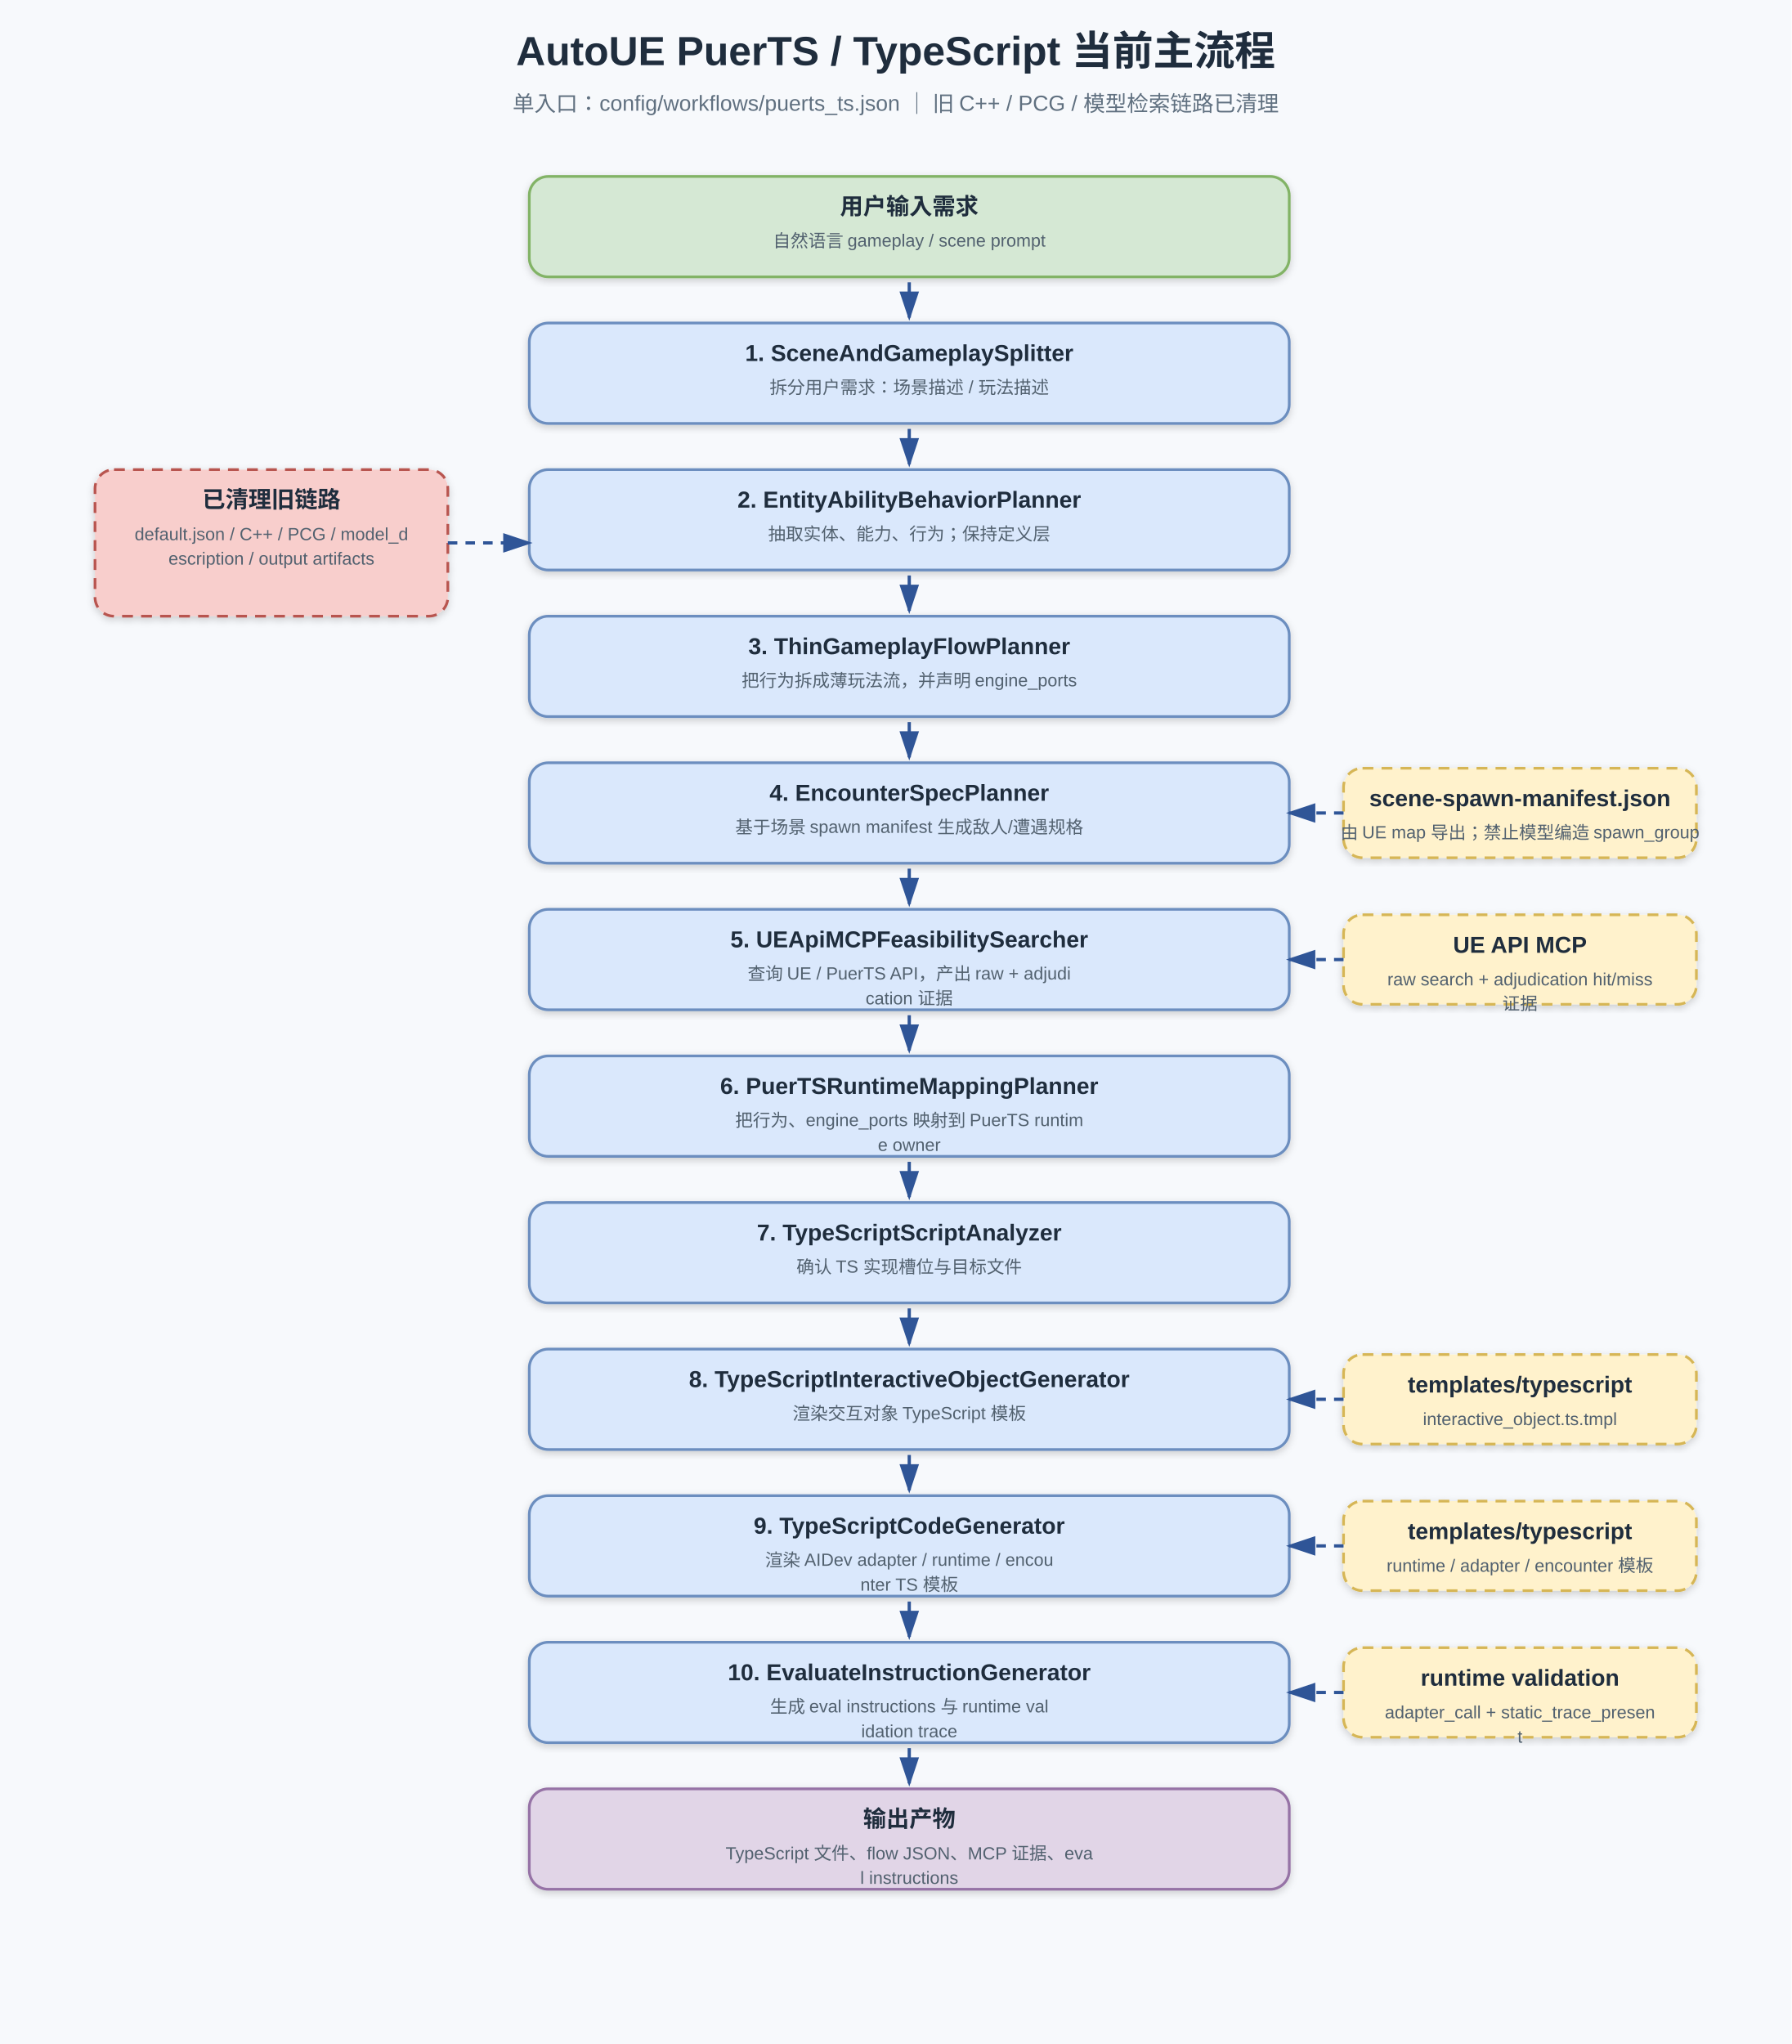
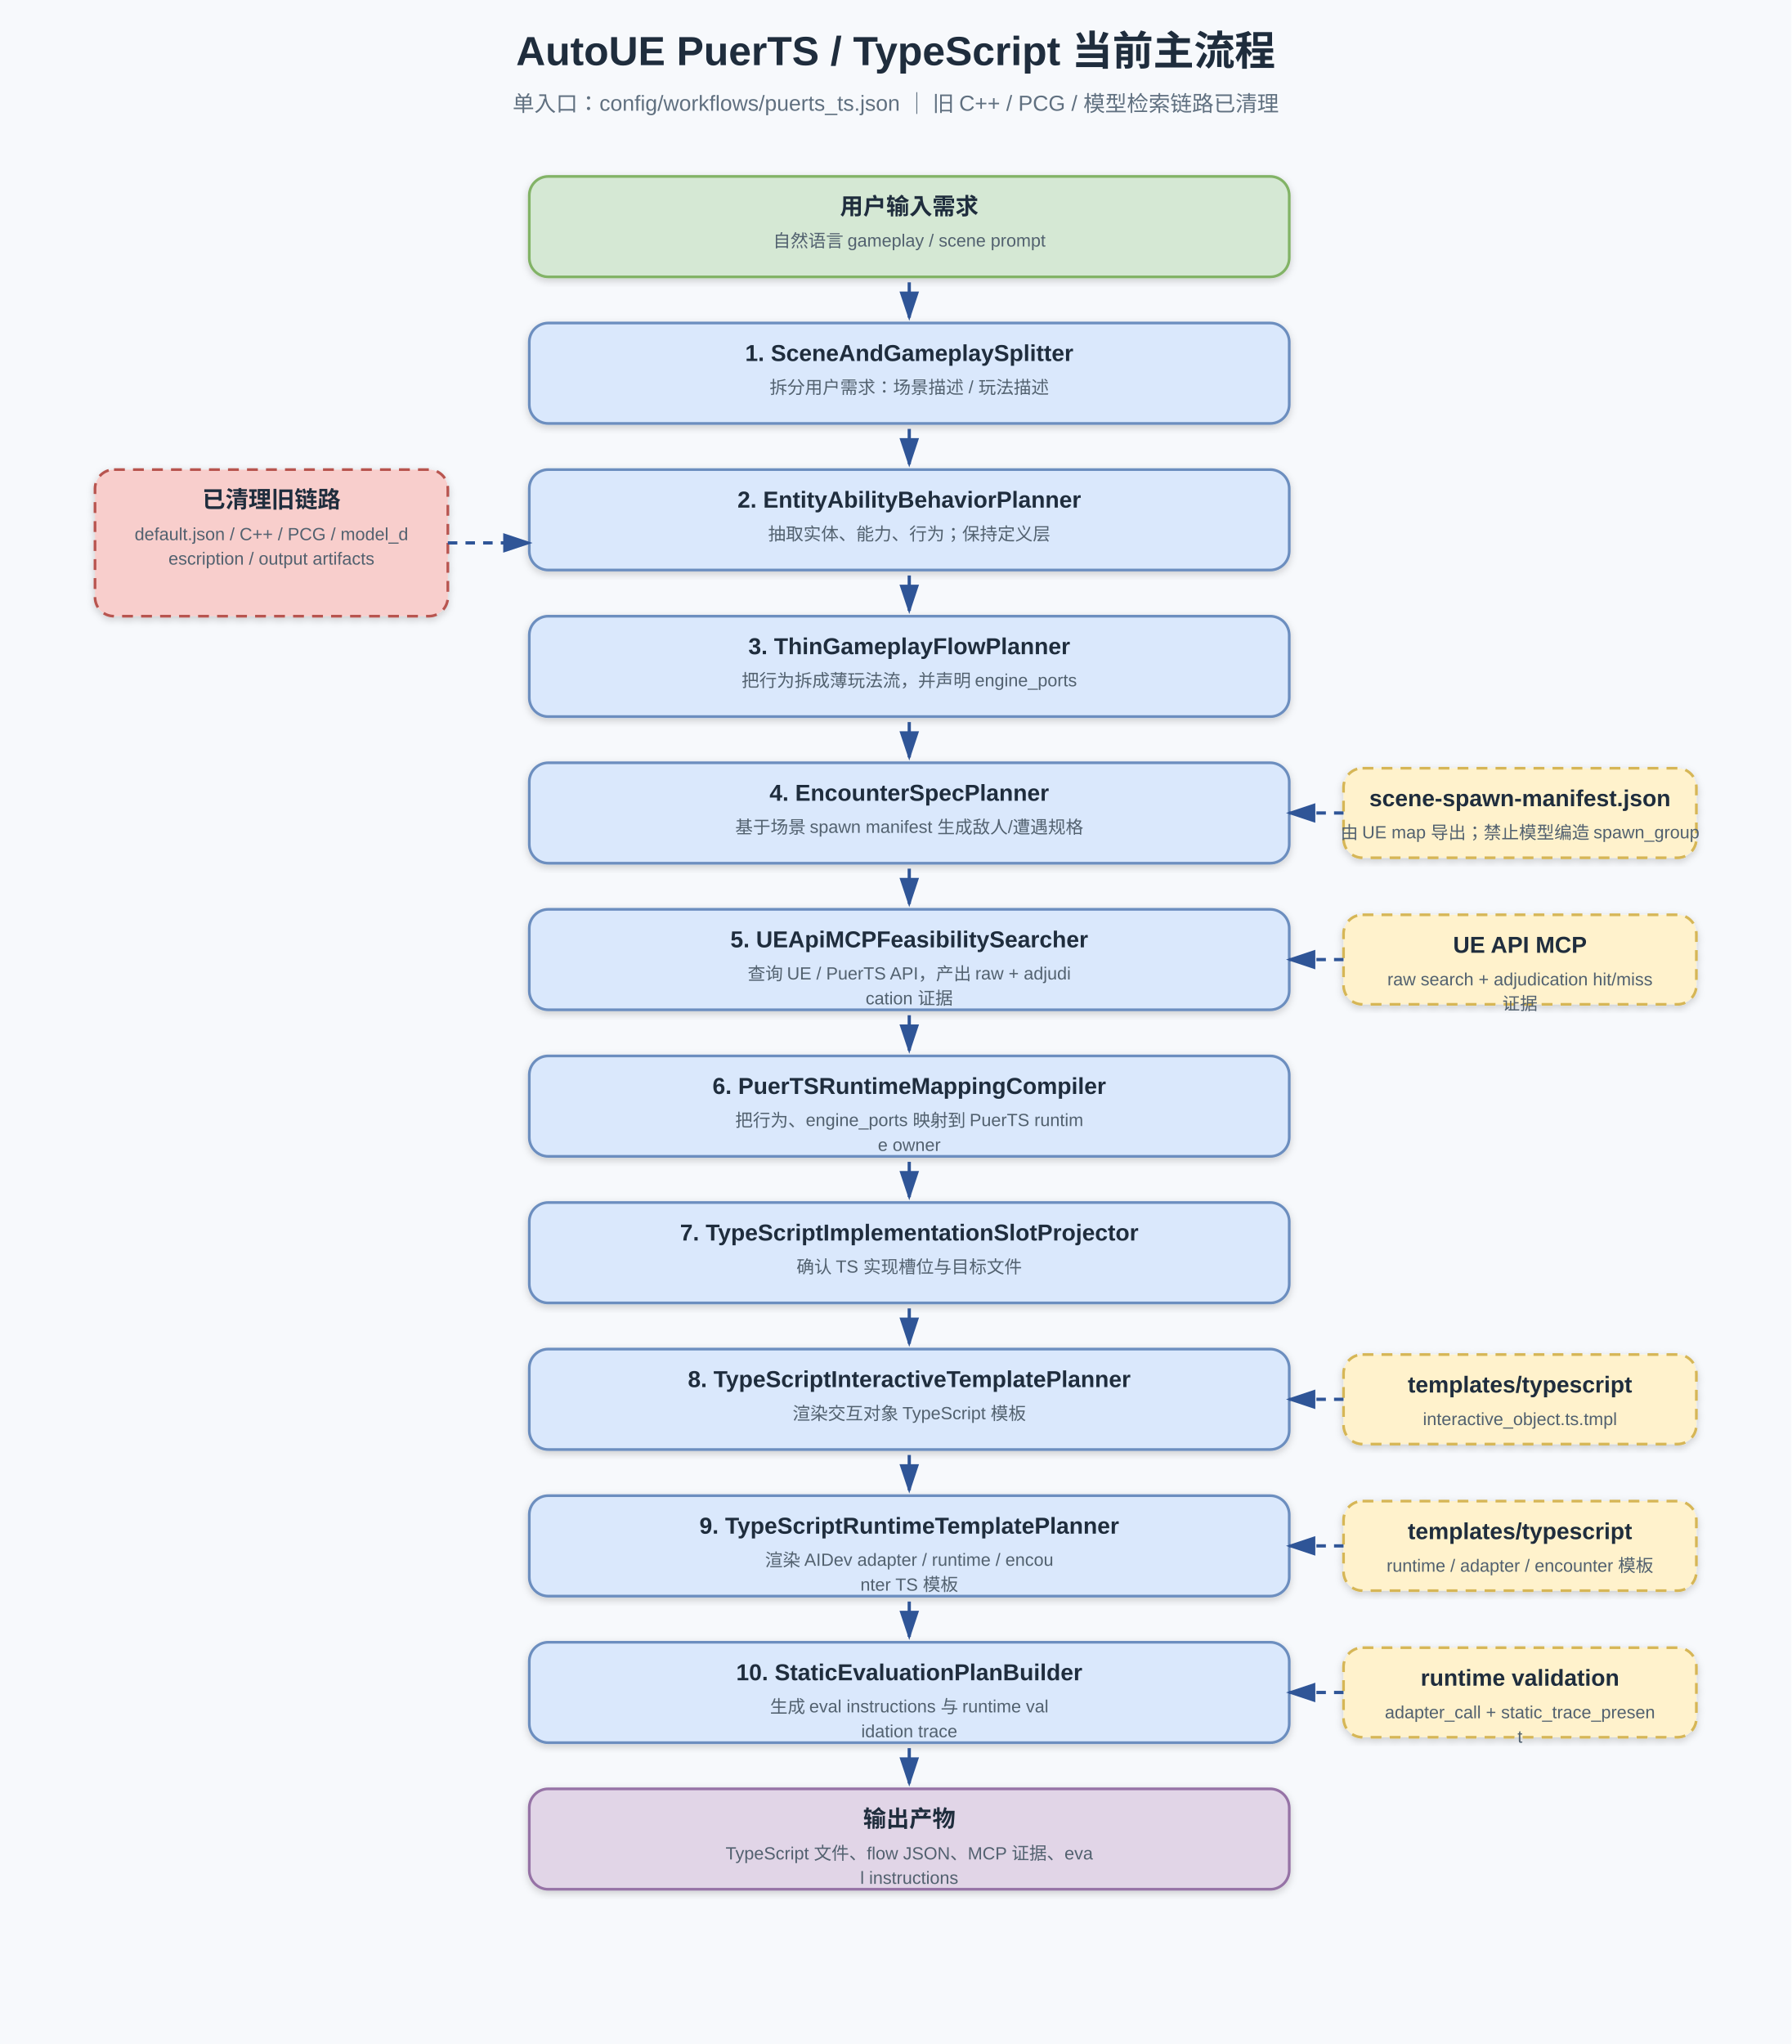
<svg xmlns="http://www.w3.org/2000/svg" width="1320" height="1506" viewBox="0 0 1320 1506">
  <defs>
    <marker id="arrow" markerWidth="10" markerHeight="10" refX="8" refY="3" orient="auto" markerUnits="strokeWidth">
      <path d="M0,0 L0,6 L9,3 z" fill="#2f5597" />
    </marker>
    <filter id="shadow" x="-10%" y="-10%" width="120%" height="120%">
      <feDropShadow dx="0" dy="2" stdDeviation="3" flood-color="#000" flood-opacity="0.18" />
    </filter>
  </defs>
  <rect width="100%" height="100%" fill="#f7f9fc" />
  <text x="660" y="48" text-anchor="middle" font-family="Microsoft YaHei, Segoe UI, Arial" font-size="30" font-weight="700" fill="#1f2d3d">AutoUE PuerTS / TypeScript 当前主流程</text>
  <text x="660" y="82" text-anchor="middle" font-family="Microsoft YaHei, Segoe UI, Arial" font-size="16" fill="#607080">单入口：config/workflows/puerts_ts.json ｜ 旧 C++ / PCG / 模型检索链路已清理</text>
  <rect x="390" y="130" width="560" height="74" rx="14" fill="#d5e8d4" stroke="#82b366" stroke-width="2" filter="url(#shadow)" />
  <text x="670.0" y="158" text-anchor="middle" font-family="Microsoft YaHei, Segoe UI, Arial" font-size="17" font-weight="700" fill="#1f2d3d">用户输入需求</text>
  <text x="670.0" y="182" text-anchor="middle" font-family="Microsoft YaHei, Segoe UI, Arial" font-size="13" fill="#52616f">自然语言 gameplay / scene prompt</text>
  <rect x="390" y="238" width="560" height="74" rx="14" fill="#dae8fc" stroke="#6c8ebf" stroke-width="2" filter="url(#shadow)" />
  <text x="670.0" y="266" text-anchor="middle" font-family="Microsoft YaHei, Segoe UI, Arial" font-size="17" font-weight="700" fill="#1f2d3d">1. SceneAndGameplaySplitter</text>
  <text x="670.0" y="290" text-anchor="middle" font-family="Microsoft YaHei, Segoe UI, Arial" font-size="13" fill="#52616f">拆分用户需求：场景描述 / 玩法描述</text>
  <line x1="670.0" y1="208" x2="670.0" y2="234" stroke="#2f5597" stroke-width="2.4" marker-end="url(#arrow)" />
  <rect x="390" y="346" width="560" height="74" rx="14" fill="#dae8fc" stroke="#6c8ebf" stroke-width="2" filter="url(#shadow)" />
  <text x="670.0" y="374" text-anchor="middle" font-family="Microsoft YaHei, Segoe UI, Arial" font-size="17" font-weight="700" fill="#1f2d3d">2. EntityAbilityBehaviorPlanner</text>
  <text x="670.0" y="398" text-anchor="middle" font-family="Microsoft YaHei, Segoe UI, Arial" font-size="13" fill="#52616f">抽取实体、能力、行为；保持定义层</text>
  <line x1="670.0" y1="316" x2="670.0" y2="342" stroke="#2f5597" stroke-width="2.4" marker-end="url(#arrow)" />
  <rect x="390" y="454" width="560" height="74" rx="14" fill="#dae8fc" stroke="#6c8ebf" stroke-width="2" filter="url(#shadow)" />
  <text x="670.0" y="482" text-anchor="middle" font-family="Microsoft YaHei, Segoe UI, Arial" font-size="17" font-weight="700" fill="#1f2d3d">3. ThinGameplayFlowPlanner</text>
  <text x="670.0" y="506" text-anchor="middle" font-family="Microsoft YaHei, Segoe UI, Arial" font-size="13" fill="#52616f">把行为拆成薄玩法流，并声明 engine_ports</text>
  <line x1="670.0" y1="424" x2="670.0" y2="450" stroke="#2f5597" stroke-width="2.4" marker-end="url(#arrow)" />
  <rect x="390" y="562" width="560" height="74" rx="14" fill="#dae8fc" stroke="#6c8ebf" stroke-width="2" filter="url(#shadow)" />
  <text x="670.0" y="590" text-anchor="middle" font-family="Microsoft YaHei, Segoe UI, Arial" font-size="17" font-weight="700" fill="#1f2d3d">4. EncounterSpecPlanner</text>
  <text x="670.0" y="614" text-anchor="middle" font-family="Microsoft YaHei, Segoe UI, Arial" font-size="13" fill="#52616f">基于场景 spawn manifest 生成敌人/遭遇规格</text>
  <line x1="670.0" y1="532" x2="670.0" y2="558" stroke="#2f5597" stroke-width="2.4" marker-end="url(#arrow)" />
  <rect x="390" y="670" width="560" height="74" rx="14" fill="#dae8fc" stroke="#6c8ebf" stroke-width="2" filter="url(#shadow)" />
  <text x="670.0" y="698" text-anchor="middle" font-family="Microsoft YaHei, Segoe UI, Arial" font-size="17" font-weight="700" fill="#1f2d3d">5. UEApiMCPFeasibilitySearcher</text>
  <text x="670.0" y="722" text-anchor="middle" font-family="Microsoft YaHei, Segoe UI, Arial" font-size="13" fill="#52616f">查询 UE / PuerTS API，产出 raw + adjudi</text>
  <text x="670.0" y="740" text-anchor="middle" font-family="Microsoft YaHei, Segoe UI, Arial" font-size="13" fill="#52616f">cation 证据</text>
  <line x1="670.0" y1="640" x2="670.0" y2="666" stroke="#2f5597" stroke-width="2.4" marker-end="url(#arrow)" />
  <rect x="390" y="778" width="560" height="74" rx="14" fill="#dae8fc" stroke="#6c8ebf" stroke-width="2" filter="url(#shadow)" />
-   <text x="670.0" y="806" text-anchor="middle" font-family="Microsoft YaHei, Segoe UI, Arial" font-size="17" font-weight="700" fill="#1f2d3d">6. PuerTSRuntimeMappingPlanner</text>
+   <text x="670.0" y="806" text-anchor="middle" font-family="Microsoft YaHei, Segoe UI, Arial" font-size="17" font-weight="700" fill="#1f2d3d">6. PuerTSRuntimeMappingCompiler</text>
  <text x="670.0" y="830" text-anchor="middle" font-family="Microsoft YaHei, Segoe UI, Arial" font-size="13" fill="#52616f">把行为、engine_ports 映射到 PuerTS runtim</text>
  <text x="670.0" y="848" text-anchor="middle" font-family="Microsoft YaHei, Segoe UI, Arial" font-size="13" fill="#52616f">e owner</text>
  <line x1="670.0" y1="748" x2="670.0" y2="774" stroke="#2f5597" stroke-width="2.4" marker-end="url(#arrow)" />
  <rect x="390" y="886" width="560" height="74" rx="14" fill="#dae8fc" stroke="#6c8ebf" stroke-width="2" filter="url(#shadow)" />
-   <text x="670.0" y="914" text-anchor="middle" font-family="Microsoft YaHei, Segoe UI, Arial" font-size="17" font-weight="700" fill="#1f2d3d">7. TypeScriptScriptAnalyzer</text>
+   <text x="670.0" y="914" text-anchor="middle" font-family="Microsoft YaHei, Segoe UI, Arial" font-size="17" font-weight="700" fill="#1f2d3d">7. TypeScriptImplementationSlotProjector</text>
  <text x="670.0" y="938" text-anchor="middle" font-family="Microsoft YaHei, Segoe UI, Arial" font-size="13" fill="#52616f">确认 TS 实现槽位与目标文件</text>
  <line x1="670.0" y1="856" x2="670.0" y2="882" stroke="#2f5597" stroke-width="2.4" marker-end="url(#arrow)" />
  <rect x="390" y="994" width="560" height="74" rx="14" fill="#dae8fc" stroke="#6c8ebf" stroke-width="2" filter="url(#shadow)" />
-   <text x="670.0" y="1022" text-anchor="middle" font-family="Microsoft YaHei, Segoe UI, Arial" font-size="17" font-weight="700" fill="#1f2d3d">8. TypeScriptInteractiveObjectGenerator</text>
+   <text x="670.0" y="1022" text-anchor="middle" font-family="Microsoft YaHei, Segoe UI, Arial" font-size="17" font-weight="700" fill="#1f2d3d">8. TypeScriptInteractiveTemplatePlanner</text>
  <text x="670.0" y="1046" text-anchor="middle" font-family="Microsoft YaHei, Segoe UI, Arial" font-size="13" fill="#52616f">渲染交互对象 TypeScript 模板</text>
  <line x1="670.0" y1="964" x2="670.0" y2="990" stroke="#2f5597" stroke-width="2.4" marker-end="url(#arrow)" />
  <rect x="390" y="1102" width="560" height="74" rx="14" fill="#dae8fc" stroke="#6c8ebf" stroke-width="2" filter="url(#shadow)" />
-   <text x="670.0" y="1130" text-anchor="middle" font-family="Microsoft YaHei, Segoe UI, Arial" font-size="17" font-weight="700" fill="#1f2d3d">9. TypeScriptCodeGenerator</text>
+   <text x="670.0" y="1130" text-anchor="middle" font-family="Microsoft YaHei, Segoe UI, Arial" font-size="17" font-weight="700" fill="#1f2d3d">9. TypeScriptRuntimeTemplatePlanner</text>
  <text x="670.0" y="1154" text-anchor="middle" font-family="Microsoft YaHei, Segoe UI, Arial" font-size="13" fill="#52616f">渲染 AIDev adapter / runtime / encou</text>
  <text x="670.0" y="1172" text-anchor="middle" font-family="Microsoft YaHei, Segoe UI, Arial" font-size="13" fill="#52616f">nter TS 模板</text>
  <line x1="670.0" y1="1072" x2="670.0" y2="1098" stroke="#2f5597" stroke-width="2.4" marker-end="url(#arrow)" />
  <rect x="390" y="1210" width="560" height="74" rx="14" fill="#dae8fc" stroke="#6c8ebf" stroke-width="2" filter="url(#shadow)" />
-   <text x="670.0" y="1238" text-anchor="middle" font-family="Microsoft YaHei, Segoe UI, Arial" font-size="17" font-weight="700" fill="#1f2d3d">10. EvaluateInstructionGenerator</text>
+   <text x="670.0" y="1238" text-anchor="middle" font-family="Microsoft YaHei, Segoe UI, Arial" font-size="17" font-weight="700" fill="#1f2d3d">10. StaticEvaluationPlanBuilder</text>
  <text x="670.0" y="1262" text-anchor="middle" font-family="Microsoft YaHei, Segoe UI, Arial" font-size="13" fill="#52616f">生成 eval instructions 与 runtime val</text>
  <text x="670.0" y="1280" text-anchor="middle" font-family="Microsoft YaHei, Segoe UI, Arial" font-size="13" fill="#52616f">idation trace</text>
  <line x1="670.0" y1="1180" x2="670.0" y2="1206" stroke="#2f5597" stroke-width="2.4" marker-end="url(#arrow)" />
  <rect x="390" y="1318" width="560" height="74" rx="14" fill="#e1d5e7" stroke="#9673a6" stroke-width="2" filter="url(#shadow)" />
  <text x="670.0" y="1346" text-anchor="middle" font-family="Microsoft YaHei, Segoe UI, Arial" font-size="17" font-weight="700" fill="#1f2d3d">输出产物</text>
  <text x="670.0" y="1370" text-anchor="middle" font-family="Microsoft YaHei, Segoe UI, Arial" font-size="13" fill="#52616f">TypeScript 文件、flow JSON、MCP 证据、eva</text>
  <text x="670.0" y="1388" text-anchor="middle" font-family="Microsoft YaHei, Segoe UI, Arial" font-size="13" fill="#52616f">l instructions</text>
  <line x1="670.0" y1="1288" x2="670.0" y2="1314" stroke="#2f5597" stroke-width="2.4" marker-end="url(#arrow)" />
  <rect x="990" y="566" width="260" height="66" rx="14" fill="#fff2cc" stroke="#d6b656" stroke-width="2" stroke-dasharray="8 6" filter="url(#shadow)" />
  <text x="1120.0" y="594" text-anchor="middle" font-family="Microsoft YaHei, Segoe UI, Arial" font-size="17" font-weight="700" fill="#1f2d3d">scene-spawn-manifest.json</text>
  <text x="1120.0" y="618" text-anchor="middle" font-family="Microsoft YaHei, Segoe UI, Arial" font-size="13" fill="#52616f">由 UE map 导出；禁止模型编造 spawn_group</text>
  <line x1="990" y1="599.0" x2="950" y2="599.0" stroke="#2f5597" stroke-width="2.4" marker-end="url(#arrow)" stroke-dasharray="7 6" />
  <rect x="990" y="674" width="260" height="66" rx="14" fill="#fff2cc" stroke="#d6b656" stroke-width="2" stroke-dasharray="8 6" filter="url(#shadow)" />
  <text x="1120.0" y="702" text-anchor="middle" font-family="Microsoft YaHei, Segoe UI, Arial" font-size="17" font-weight="700" fill="#1f2d3d">UE API MCP</text>
  <text x="1120.0" y="726" text-anchor="middle" font-family="Microsoft YaHei, Segoe UI, Arial" font-size="13" fill="#52616f">raw search + adjudication hit/miss</text>
  <text x="1120.0" y="744" text-anchor="middle" font-family="Microsoft YaHei, Segoe UI, Arial" font-size="13" fill="#52616f"> 证据</text>
  <line x1="990" y1="707.0" x2="950" y2="707.0" stroke="#2f5597" stroke-width="2.4" marker-end="url(#arrow)" stroke-dasharray="7 6" />
  <rect x="990" y="998" width="260" height="66" rx="14" fill="#fff2cc" stroke="#d6b656" stroke-width="2" stroke-dasharray="8 6" filter="url(#shadow)" />
  <text x="1120.0" y="1026" text-anchor="middle" font-family="Microsoft YaHei, Segoe UI, Arial" font-size="17" font-weight="700" fill="#1f2d3d">templates/typescript</text>
  <text x="1120.0" y="1050" text-anchor="middle" font-family="Microsoft YaHei, Segoe UI, Arial" font-size="13" fill="#52616f">interactive_object.ts.tmpl</text>
  <line x1="990" y1="1031.0" x2="950" y2="1031.0" stroke="#2f5597" stroke-width="2.4" marker-end="url(#arrow)" stroke-dasharray="7 6" />
  <rect x="990" y="1106" width="260" height="66" rx="14" fill="#fff2cc" stroke="#d6b656" stroke-width="2" stroke-dasharray="8 6" filter="url(#shadow)" />
  <text x="1120.0" y="1134" text-anchor="middle" font-family="Microsoft YaHei, Segoe UI, Arial" font-size="17" font-weight="700" fill="#1f2d3d">templates/typescript</text>
  <text x="1120.0" y="1158" text-anchor="middle" font-family="Microsoft YaHei, Segoe UI, Arial" font-size="13" fill="#52616f">runtime / adapter / encounter 模板</text>
  <line x1="990" y1="1139.0" x2="950" y2="1139.0" stroke="#2f5597" stroke-width="2.4" marker-end="url(#arrow)" stroke-dasharray="7 6" />
  <rect x="990" y="1214" width="260" height="66" rx="14" fill="#fff2cc" stroke="#d6b656" stroke-width="2" stroke-dasharray="8 6" filter="url(#shadow)" />
  <text x="1120.0" y="1242" text-anchor="middle" font-family="Microsoft YaHei, Segoe UI, Arial" font-size="17" font-weight="700" fill="#1f2d3d">runtime validation</text>
  <text x="1120.0" y="1266" text-anchor="middle" font-family="Microsoft YaHei, Segoe UI, Arial" font-size="13" fill="#52616f">adapter_call + static_trace_presen</text>
  <text x="1120.0" y="1284" text-anchor="middle" font-family="Microsoft YaHei, Segoe UI, Arial" font-size="13" fill="#52616f">t</text>
  <line x1="990" y1="1247.0" x2="950" y2="1247.0" stroke="#2f5597" stroke-width="2.4" marker-end="url(#arrow)" stroke-dasharray="7 6" />
  <rect x="70" y="346" width="260" height="108" rx="14" fill="#f8cecc" stroke="#b85450" stroke-width="2" stroke-dasharray="8 6" filter="url(#shadow)" />
  <text x="200.0" y="374" text-anchor="middle" font-family="Microsoft YaHei, Segoe UI, Arial" font-size="17" font-weight="700" fill="#1f2d3d">已清理旧链路</text>
  <text x="200.0" y="398" text-anchor="middle" font-family="Microsoft YaHei, Segoe UI, Arial" font-size="13" fill="#52616f">default.json / C++ / PCG / model_d</text>
  <text x="200.0" y="416" text-anchor="middle" font-family="Microsoft YaHei, Segoe UI, Arial" font-size="13" fill="#52616f">escription / output artifacts</text>
  <line x1="330" y1="400" x2="390" y2="400" stroke="#2f5597" stroke-width="2.4" marker-end="url(#arrow)" stroke-dasharray="7 6" />
</svg>
